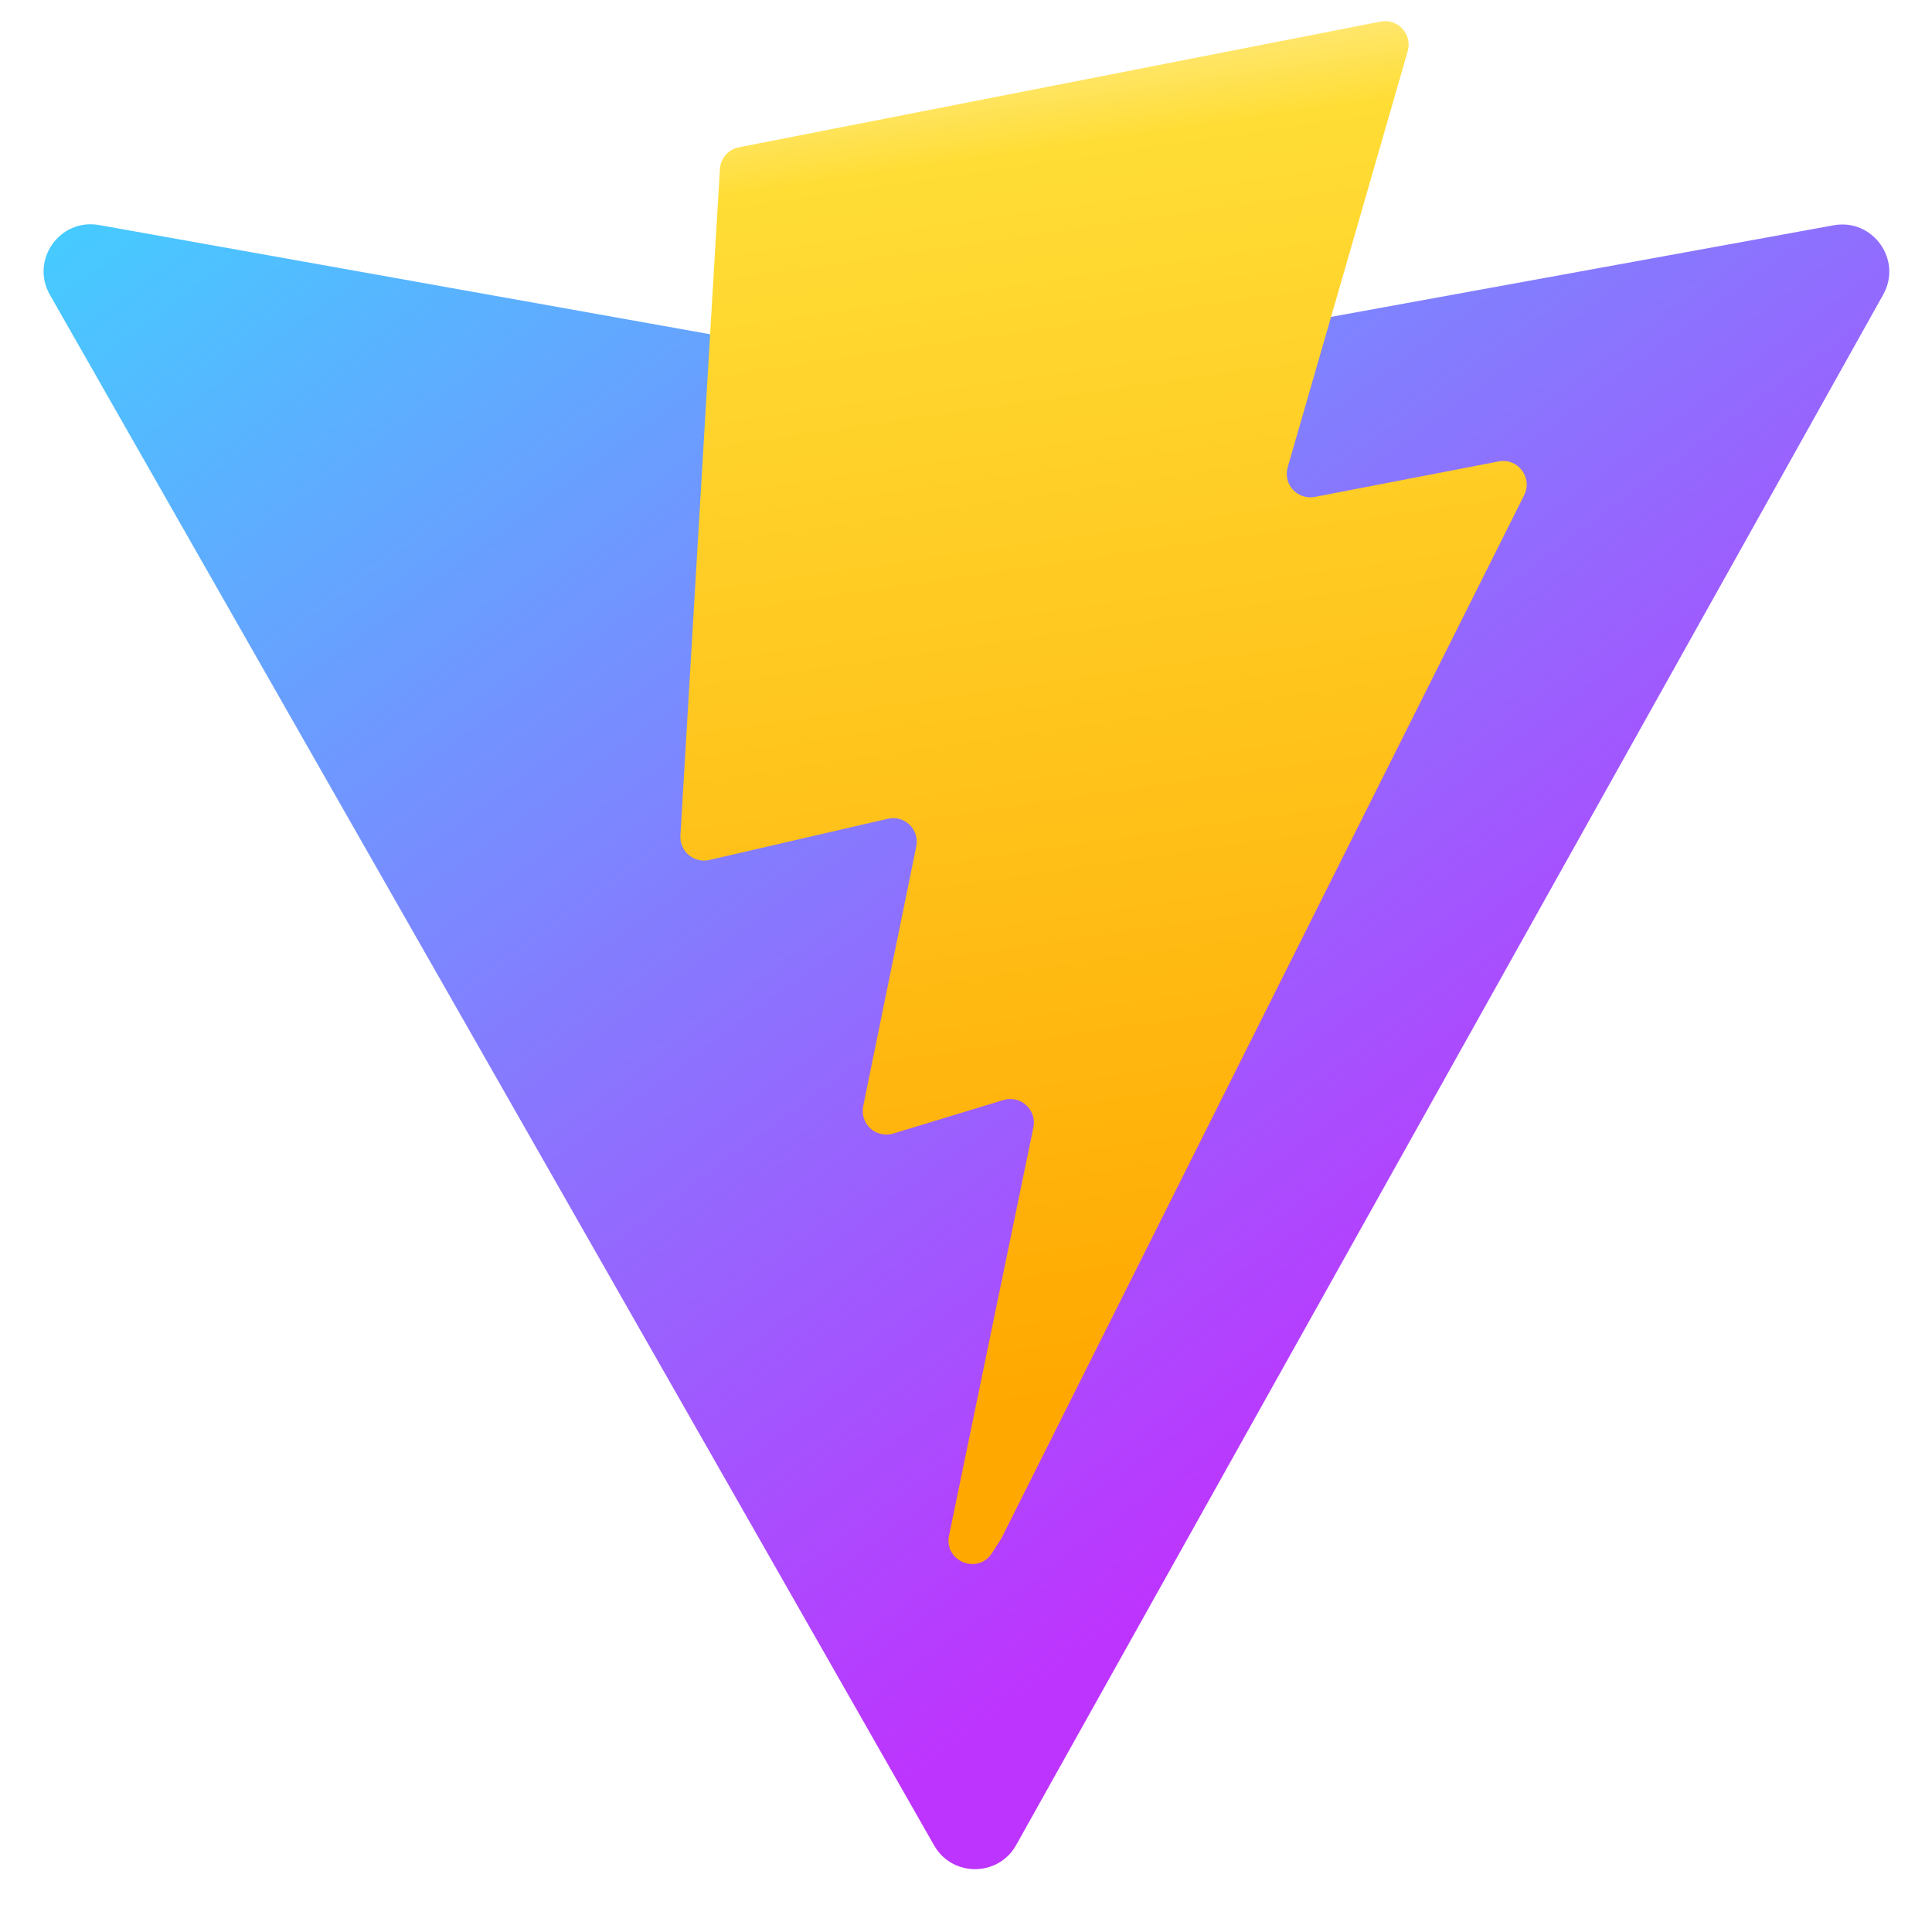
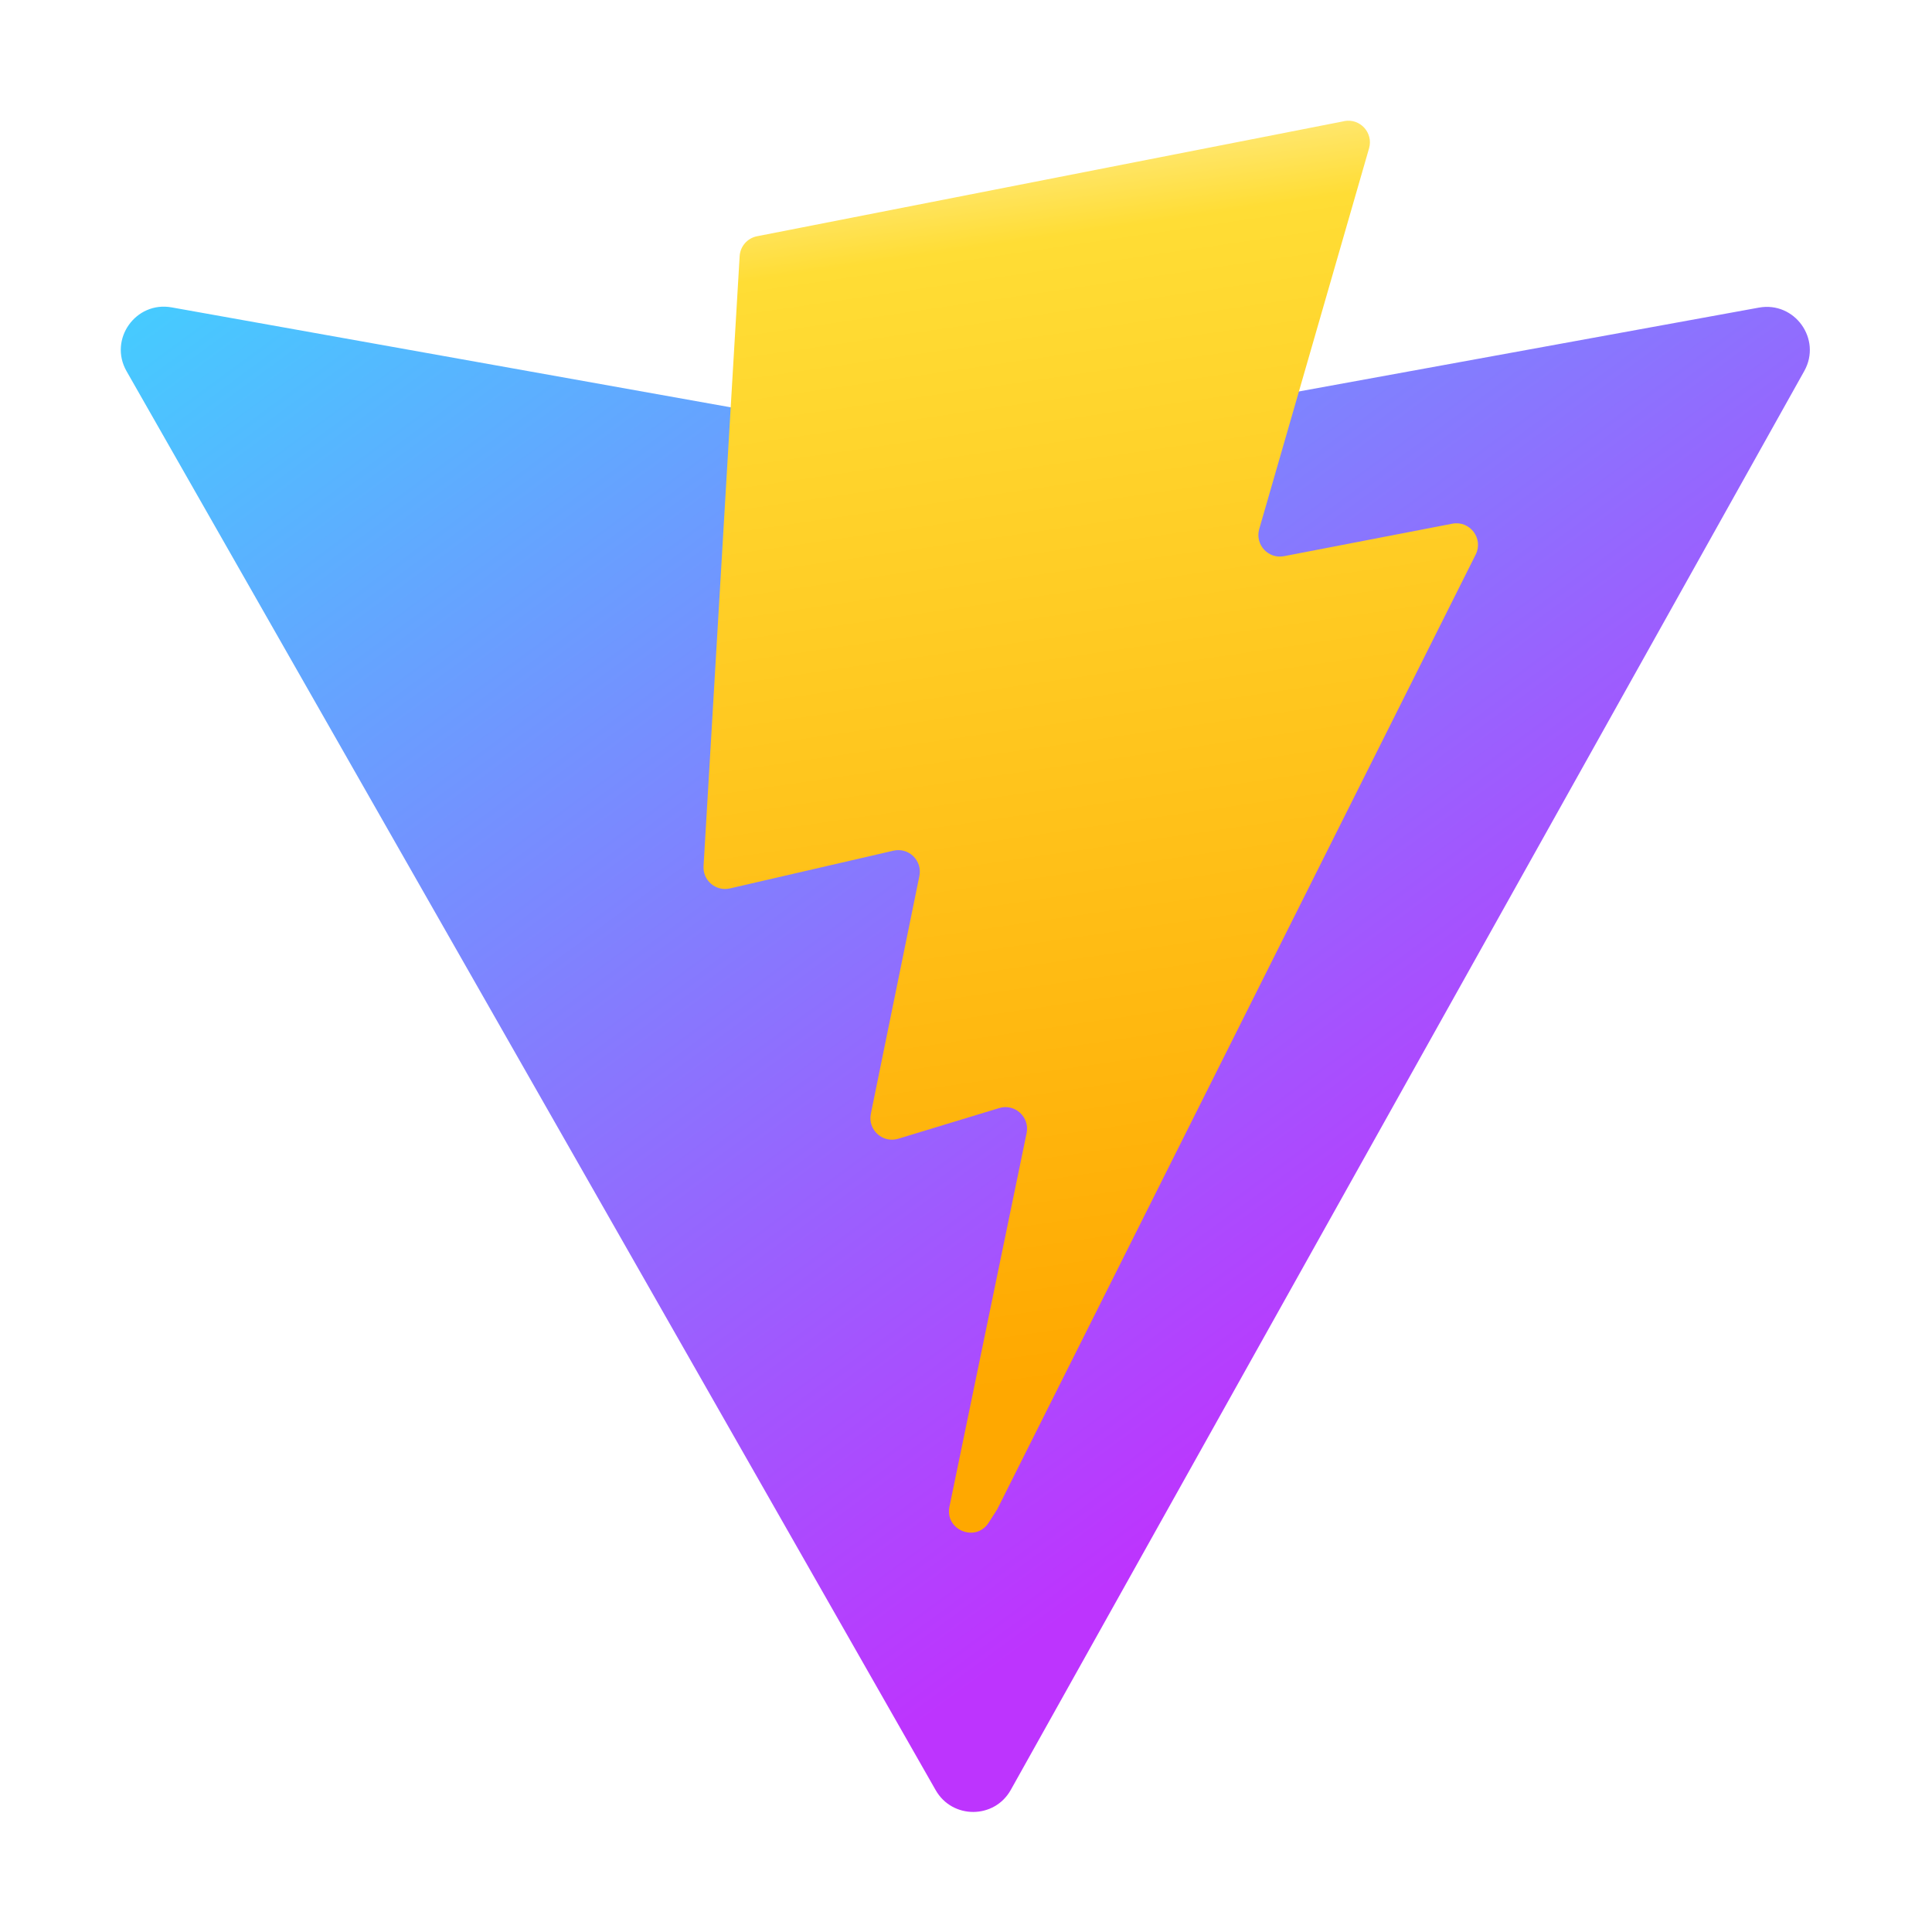
- <svg xmlns="http://www.w3.org/2000/svg" viewBox="0 0 128 128">
-   <defs>
-     <linearGradient id="a" x1="6" x2="235" y1="33" y2="344" gradientTransform="translate(0 .937) scale(.3122)" gradientUnits="userSpaceOnUse">
-       <stop offset="0" stop-color="#41d1ff" />
-       <stop offset="1" stop-color="#bd34fe" />
-     </linearGradient>
-     <linearGradient id="b" x1="194.651" x2="236.076" y1="8.818" y2="292.989" gradientTransform="translate(0 .937) scale(.3122)" gradientUnits="userSpaceOnUse">
-       <stop offset="0" stop-color="#ffea83" />
-       <stop offset=".083" stop-color="#ffdd35" />
-       <stop offset="1" stop-color="#ffa800" />
-     </linearGradient>
-   </defs>
-   <path fill="url(#a)" d="M124.766 19.52 67.324 122.238c-1.187 2.121-4.234 2.133-5.437.024L3.305 19.532c-1.313-2.302.652-5.087 3.261-4.622L64.07 25.187a3.09 3.09 0 0 0 1.11 0l56.3-10.261c2.598-.473 4.575 2.289 3.286 4.594Zm0 0" />
-   <path fill="url(#b)" d="M91.46 1.43 48.954 9.758a1.56 1.56 0 0 0-1.258 1.437l-2.617 44.168a1.563 1.563 0 0 0 1.91 1.614l11.836-2.735a1.562 1.562 0 0 1 1.88 1.836l-3.517 17.219a1.562 1.562 0 0 0 1.985 1.805l7.308-2.223c1.133-.344 2.223.652 1.985 1.812l-5.59 27.047c-.348 1.692 1.902 2.614 2.84 1.164l.625-.968 34.64-69.13c.582-1.16-.421-2.48-1.69-2.234l-12.185 2.352a1.558 1.558 0 0 1-1.793-1.965l7.95-27.562A1.56 1.56 0 0 0 91.46 1.43Zm0 0" />
+ <svg xmlns="http://www.w3.org/2000/svg" width="800px" height="800px" viewBox="0 0 32 32" fill="none">
+   <g id="SVGRepo_bgCarrier" stroke-width="0" />
+   <g id="SVGRepo_tracerCarrier" stroke-linecap="round" stroke-linejoin="round" />
+   <g id="SVGRepo_iconCarrier">
+     <path d="M29.884 6.146L16.742 29.646c-.271.485-.968.488-1.244.005L2.096 6.148c-.3-.526.15-1.163.746-1.057l13.156 2.352a.714.714 0 00.254-0l12.881-2.348c.594-.108 1.046.524.751 1.051z" fill="url(#paint0_linear)" />
+     <path d="M22.264 2.007l-9.725 1.906a.357.357 0 00-.288.329l-.598 10.104c-.014.238.204.423.437.369l2.708-.625c.253-.059.482.165.43.419l-.804 3.939c-.054.265.195.492.454.413l1.672-.508c.259-.079.508.149.454.414l-1.278 6.188c-.08.387.435.598.649.266L16.517 25 24.442 9.185c.133-.265-.096-.567-.387-.511l-2.787.538c-.262.051-.485-.193-.411-.45l1.819-6.306c.074-.257-.15-.501-.412-.45z" fill="url(#paint1_linear)" />
+     <defs id="defs50">
+       <linearGradient id="paint0_linear" x1="6" y1="33" x2="235" y2="344" gradientUnits="userSpaceOnUse" gradientTransform="matrix(.07142 0 0 .07142 1.3398 1.8944)">
+         <stop stop-color="#41D1FF" id="stop38" />
+         <stop offset="1" stop-color="#BD34FE" id="stop40" />
+       </linearGradient>
+       <linearGradient id="paint1_linear" x1="194.651" y1="8.818" x2="236.076" y2="292.989" gradientUnits="userSpaceOnUse" gradientTransform="matrix(.07142 0 0 .07142 1.3398 1.8944)">
+         <stop stop-color="#FFEA83" id="stop43" />
+         <stop offset=".083" stop-color="#FFDD35" id="stop45" />
+         <stop offset="1" stop-color="#FFA800" id="stop47" />
+       </linearGradient>
+     </defs>
+   </g>
</svg>
